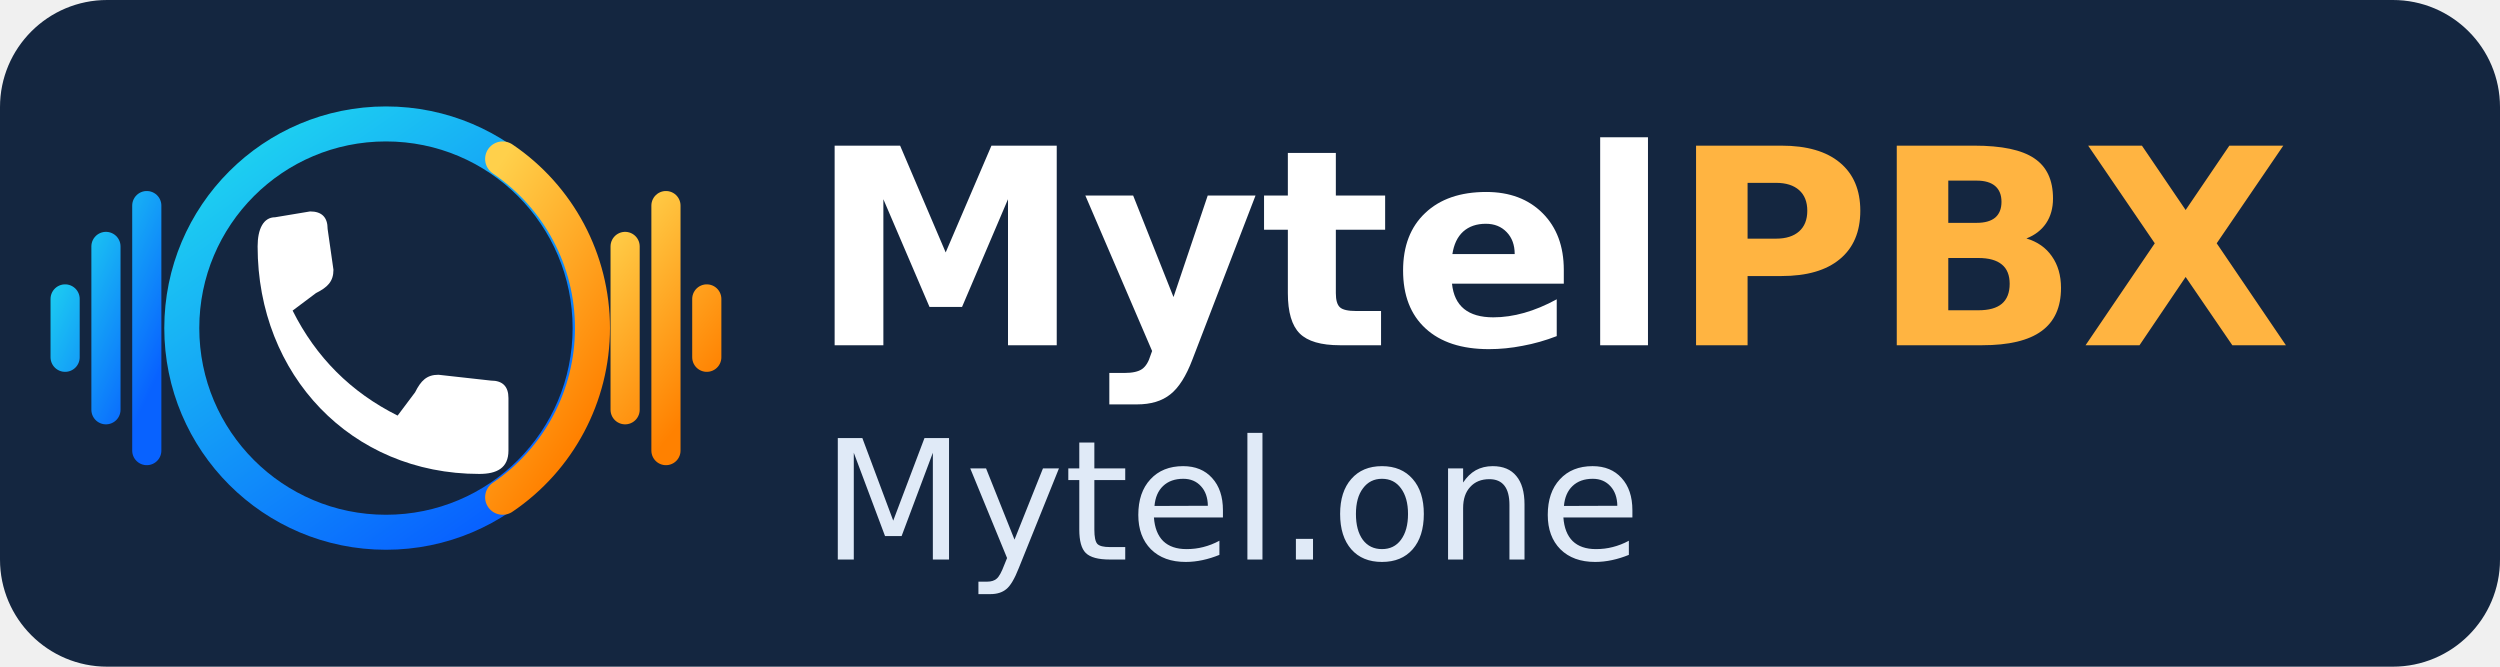
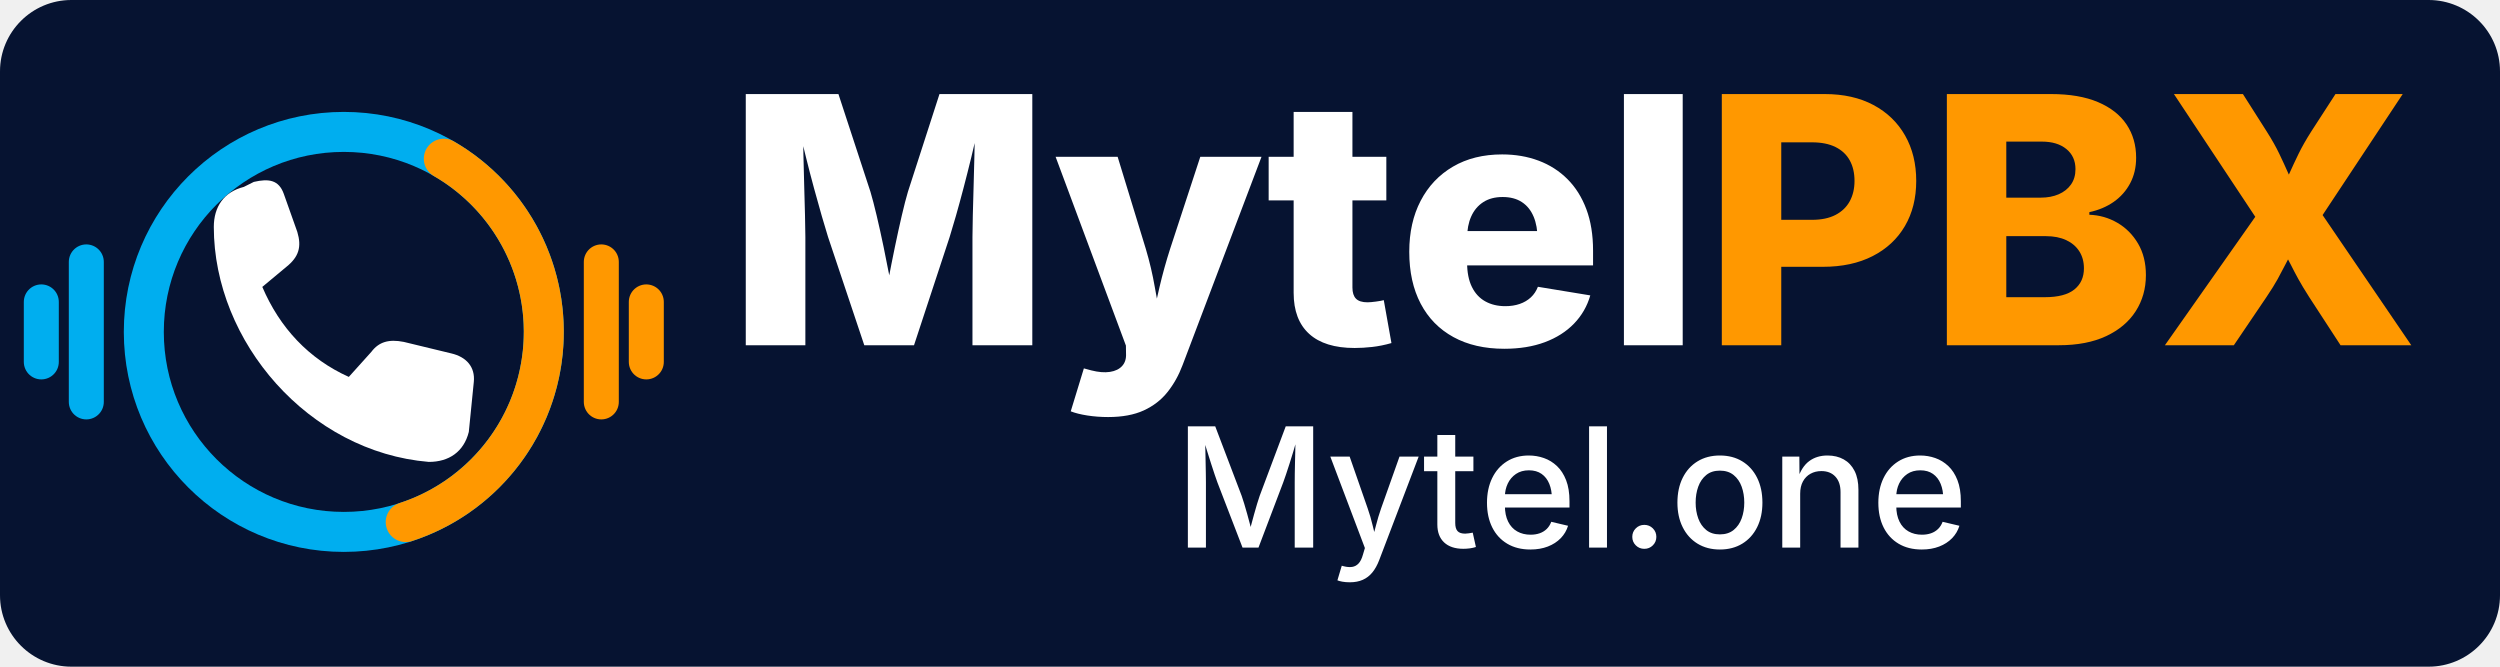
- <svg xmlns="http://www.w3.org/2000/svg" viewBox="0 0 210 56" width="210" height="56">
-   <rect width="210" height="56" rx="9" fill="#142640" />
-   <defs>
-     <linearGradient id="blue" x1="0" y1="0" x2="0.7" y2="1">
-       <stop stop-color="#20deef" />
-       <stop offset="1" stop-color="#0862ff" />
-     </linearGradient>
-     <linearGradient id="orange" x1="0" y1="0" x2="0.4" y2="1">
-       <stop stop-color="#ffd04b" />
-       <stop offset="1" stop-color="#ff8100" />
-     </linearGradient>
-   </defs>
-   <g transform="translate(4 6) scale(.49)" fill="none" stroke-linecap="round">
-     <circle cx="58" cy="44" r="35" stroke="url(#blue)" stroke-width="6" fill="#142640" />
-     <path d="M78 15 A35 35 0 0 1 78 73" stroke="url(#orange)" stroke-width="6" />
-     <path d="M3 39v10 M10 30v28 M17 23v42" stroke="url(#blue)" stroke-width="5" />
-     <path d="M99 30v28 M106 23v42 M113 39v10" stroke="url(#orange)" stroke-width="5" />
-     <path d="M39 25c-2 0-3 2-3 5 0 22 16 39 38 39 3 0 5-1 5-4v-9c0-2-1-3-3-3l-9-1c-2 0-3 1-4 3l-3 4c-8-4-14-10-18-18l4-3c2-1 3-2 3-4l-1-7c0-2-1-3-3-3z" fill="#ffffff" />
+ <svg xmlns="http://www.w3.org/2000/svg" width="210" height="56" viewBox="0 0 210 56" role="img" aria-labelledby="title desc">
+   <rect width="210" height="56" rx="6" fill="#061331" />
+   <g transform="translate(2 1) scale(.42)">
+     <g id="phone-and-signal" fill="none" stroke-linecap="round">
+       <circle cx="64" cy="64" r="40" fill="#061331" stroke="#00AEEF" stroke-width="8" />
+       <path d="M84 29.359 A40 40 0 0 1 76.381 102.035" stroke="#FF9800" stroke-width="8" />
+       <path d="M3.5 58v12 M12.5 50v28" stroke="#00AEEF" stroke-width="7" />
+       <path d="M115.5 50v28 M124.5 58v12" stroke="#FF9800" stroke-width="7" />
+       <path fill="#FFFFFF" d="M44 35 C40 36 38 39 38 43 C38 66 57 88 81 90 C85 90 88 88 89 84 L90 74 C90.3 71 88.5 69 85.5 68.3 L76 66 C73 65.4 71 66 69.5 68 L65 73 C57 69.4 51.2 63.2 47.7 55 L52.5 51 C55 49 55.6 47 54.7 44 L52 36.4 C51 33.6 49 33.3 46 34 Z" />
+     </g>
  </g>
-   <text x="68" y="29" font-family="DejaVu Sans,Arial,sans-serif" font-size="23" font-weight="700" fill="#ffffff">Mytel<tspan fill="#ffb441">PBX</tspan>
-   </text>
-   <text x="69" y="47" font-family="DejaVu Sans,Arial,sans-serif" font-size="14" fill="#e0eaf7">Mytel.one</text>
+   <g id="product-wordmark" aria-label="MytelPBX">
+     <path fill="#FFFFFF" d="M62.645 29V7.901H70.428L73.118 16.111Q73.345 16.869 73.638 18.102Q73.93 19.336 74.225 20.755Q74.519 22.173 74.77 23.493Q75.022 24.813 75.174 25.754H74.224Q74.379 24.823 74.625 23.507Q74.871 22.19 75.166 20.77Q75.46 19.35 75.749 18.111Q76.038 16.872 76.265 16.111L78.916 7.901H86.714V29H81.687V19.909Q81.687 19.204 81.716 18.094Q81.745 16.984 81.782 15.676Q81.819 14.369 81.851 13.043Q81.883 11.718 81.887 10.578H82.189Q81.924 11.835 81.596 13.181Q81.269 14.527 80.934 15.802Q80.599 17.078 80.295 18.142Q79.99 19.206 79.77 19.909L76.777 29H72.6L69.557 19.909Q69.338 19.209 69.031 18.15Q68.724 17.091 68.379 15.819Q68.033 14.548 67.699 13.198Q67.364 11.849 67.075 10.578H67.448Q67.455 11.694 67.487 13.013Q67.519 14.331 67.554 15.644Q67.59 16.957 67.62 18.075Q67.651 19.194 67.651 19.909V29Z M89.942 34.552 91.045 30.944 91.669 31.112Q92.566 31.342 93.236 31.239Q93.905 31.136 94.264 30.738Q94.624 30.34 94.586 29.692L94.577 29.031L88.67 13.169H93.881L96.25 20.911Q96.724 22.502 97.001 24.102Q97.277 25.702 97.656 27.535H96.646Q97.024 25.702 97.405 24.09Q97.785 22.477 98.288 20.911L100.825 13.169H105.968L99.338 30.665Q98.857 31.947 98.071 32.933Q97.286 33.92 96.076 34.476Q94.867 35.032 93.081 35.032Q92.175 35.032 91.335 34.901Q90.495 34.769 89.942 34.552Z M116.452 13.169V16.835H106.567V13.169ZM108.666 9.402H113.604V24.151Q113.604 24.783 113.902 25.088Q114.199 25.394 114.871 25.394Q115.122 25.394 115.584 25.332Q116.045 25.27 116.238 25.213L116.881 28.818Q116.043 29.057 115.266 29.144Q114.489 29.231 113.789 29.231Q111.273 29.231 109.97 28.045Q108.666 26.86 108.666 24.597Z M126.358 29.297Q123.881 29.297 122.088 28.315Q120.295 27.333 119.336 25.506Q118.378 23.68 118.378 21.147Q118.378 18.701 119.337 16.862Q120.295 15.023 122.048 13.997Q123.8 12.971 126.179 12.971Q127.848 12.971 129.245 13.496Q130.642 14.021 131.667 15.046Q132.692 16.07 133.255 17.574Q133.817 19.079 133.817 21.048V22.293H120.127V19.408H131.464L129.156 20.094Q129.156 18.988 128.823 18.197Q128.491 17.406 127.84 16.978Q127.189 16.549 126.222 16.549Q125.254 16.549 124.59 16.981Q123.925 17.413 123.581 18.184Q123.237 18.954 123.237 19.995V22.06Q123.237 23.278 123.636 24.094Q124.035 24.91 124.761 25.314Q125.487 25.718 126.447 25.718Q127.113 25.718 127.657 25.53Q128.201 25.342 128.592 24.979Q128.982 24.617 129.183 24.09L133.584 24.813Q133.194 26.174 132.219 27.183Q131.245 28.191 129.766 28.744Q128.287 29.297 126.358 29.297Z M141.347 7.901V29H136.409V7.901Z" />
+     <path fill="#FF9800" d="M144.632 29V7.901H153.274Q155.652 7.901 157.374 8.822Q159.096 9.743 160.03 11.387Q160.963 13.031 160.963 15.194Q160.963 17.368 160.013 18.989Q159.064 20.61 157.306 21.511Q155.548 22.412 153.127 22.412H147.768V18.465H152.214Q153.39 18.465 154.183 18.053Q154.977 17.641 155.378 16.906Q155.779 16.171 155.779 15.194Q155.779 14.196 155.378 13.47Q154.977 12.744 154.182 12.35Q153.387 11.956 152.207 11.956H149.626V29Z M163.536 29V7.901H172.282Q174.642 7.901 176.235 8.578Q177.829 9.255 178.632 10.458Q179.435 11.661 179.435 13.247Q179.435 14.456 178.932 15.4Q178.429 16.344 177.546 16.96Q176.664 17.575 175.506 17.819V18.039Q176.777 18.085 177.858 18.713Q178.939 19.342 179.598 20.462Q180.256 21.582 180.256 23.109Q180.256 24.803 179.403 26.137Q178.55 27.47 176.917 28.235Q175.284 29 172.943 29ZM168.529 24.964H171.764Q173.442 24.964 174.246 24.316Q175.05 23.669 175.05 22.543Q175.05 21.718 174.662 21.111Q174.275 20.504 173.56 20.17Q172.845 19.837 171.862 19.837H168.529ZM168.529 16.602H171.431Q172.273 16.602 172.93 16.318Q173.586 16.033 173.963 15.499Q174.34 14.964 174.34 14.208Q174.34 13.146 173.577 12.52Q172.815 11.895 171.515 11.895H168.529Z M181.852 29 190.742 16.365V20.17L182.61 7.901H188.405L190.416 11.063Q191.053 12.065 191.463 12.922Q191.873 13.78 192.213 14.555Q192.552 15.33 192.962 16.085H191.537Q191.969 15.333 192.314 14.558Q192.659 13.783 193.078 12.924Q193.497 12.065 194.134 11.063L196.18 7.901H201.829L193.894 19.884V16.298L202.548 29H196.606L193.976 24.96Q193.403 24.061 193.062 23.442Q192.721 22.822 192.459 22.294Q192.196 21.766 191.832 21.147H192.553Q192.203 21.756 191.934 22.29Q191.664 22.823 191.322 23.446Q190.979 24.068 190.378 24.96L187.644 29Z" />
+   </g>
+   <g id="website-wordmark" aria-label="Mytel.one">
+     <path fill="#FFFFFF" d="M99.781 46V35.814H102.08L104.302 41.657Q104.396 41.916 104.515 42.315Q104.635 42.714 104.765 43.179Q104.895 43.644 105.013 44.095Q105.13 44.546 105.215 44.909H104.888Q104.978 44.563 105.095 44.117Q105.212 43.672 105.342 43.204Q105.472 42.737 105.594 42.329Q105.716 41.921 105.81 41.657L108.001 35.814H110.307V46H108.756V40.521Q108.756 40.2 108.762 39.766Q108.768 39.331 108.78 38.842Q108.792 38.354 108.804 37.853Q108.815 37.352 108.821 36.893H108.939Q108.799 37.396 108.639 37.923Q108.479 38.45 108.323 38.943Q108.168 39.436 108.028 39.844Q107.889 40.253 107.791 40.521L105.712 46H104.373L102.262 40.521Q102.164 40.258 102.03 39.858Q101.895 39.458 101.739 38.971Q101.582 38.484 101.418 37.951Q101.255 37.419 101.091 36.893H101.228Q101.239 37.312 101.251 37.802Q101.262 38.292 101.271 38.789Q101.281 39.286 101.289 39.735Q101.298 40.184 101.298 40.521V46Z M112.342 48.748 112.708 47.521 112.879 47.567Q113.268 47.666 113.58 47.62Q113.891 47.575 114.12 47.331Q114.349 47.087 114.485 46.596L114.651 46.035L111.748 38.357H113.372L114.884 42.701Q115.137 43.426 115.304 44.141Q115.471 44.856 115.666 45.566H115.206Q115.4 44.856 115.582 44.137Q115.764 43.418 116.014 42.701L117.557 38.357H119.167L115.848 47.062Q115.615 47.672 115.278 48.085Q114.94 48.498 114.473 48.705Q114.006 48.912 113.39 48.912Q113.036 48.912 112.757 48.861Q112.478 48.809 112.342 48.748Z M123.766 38.357V39.58H119.62V38.357ZM120.737 36.539H122.24V43.933Q122.24 44.396 122.433 44.611Q122.626 44.826 123.074 44.826Q123.191 44.826 123.382 44.798Q123.573 44.77 123.71 44.743L123.976 45.948Q123.735 46.027 123.46 46.063Q123.186 46.099 122.924 46.099Q121.88 46.099 121.308 45.565Q120.737 45.03 120.737 44.057Z M128.553 46.159Q127.425 46.159 126.607 45.671Q125.789 45.183 125.348 44.302Q124.907 43.42 124.907 42.233Q124.907 41.056 125.34 40.162Q125.773 39.269 126.566 38.765Q127.358 38.262 128.423 38.262Q129.078 38.262 129.689 38.476Q130.3 38.69 130.785 39.148Q131.27 39.607 131.554 40.338Q131.837 41.068 131.837 42.101V42.635H125.744V41.512H131.062L130.36 41.883Q130.36 41.183 130.142 40.646Q129.924 40.11 129.495 39.808Q129.066 39.506 128.428 39.506Q127.791 39.506 127.339 39.813Q126.888 40.121 126.65 40.624Q126.412 41.127 126.412 41.72V42.483Q126.412 43.269 126.682 43.814Q126.952 44.359 127.44 44.637Q127.927 44.915 128.569 44.915Q128.989 44.915 129.333 44.795Q129.677 44.674 129.925 44.432Q130.173 44.189 130.306 43.832L131.717 44.165Q131.537 44.759 131.102 45.208Q130.667 45.657 130.02 45.908Q129.374 46.159 128.553 46.159Z M134.986 35.814V46H133.483V35.814Z M138.123 46.102Q137.7 46.102 137.406 45.81Q137.112 45.517 137.112 45.096Q137.112 44.675 137.406 44.382Q137.7 44.089 138.123 44.089Q138.545 44.089 138.839 44.382Q139.133 44.675 139.133 45.096Q139.133 45.517 138.839 45.81Q138.545 46.102 138.123 46.102Z M144.469 46.159Q143.393 46.159 142.591 45.666Q141.789 45.174 141.346 44.285Q140.903 43.397 140.903 42.222Q140.903 41.029 141.346 40.138Q141.789 39.247 142.591 38.755Q143.393 38.262 144.469 38.262Q145.551 38.262 146.354 38.755Q147.157 39.247 147.6 40.138Q148.043 41.029 148.043 42.222Q148.043 43.397 147.6 44.285Q147.157 45.174 146.354 45.666Q145.551 46.159 144.469 46.159ZM144.469 44.888Q145.166 44.888 145.622 44.522Q146.077 44.156 146.298 43.549Q146.519 42.943 146.519 42.219Q146.519 41.489 146.298 40.878Q146.077 40.268 145.622 39.901Q145.166 39.533 144.469 39.533Q143.776 39.533 143.326 39.901Q142.875 40.268 142.654 40.876Q142.434 41.483 142.434 42.219Q142.434 42.943 142.654 43.549Q142.875 44.156 143.326 44.522Q143.776 44.888 144.469 44.888Z M151.215 41.472V46H149.711V38.357H151.145L151.16 40.228H151.006Q151.338 39.203 151.973 38.733Q152.608 38.262 153.509 38.262Q154.289 38.262 154.873 38.589Q155.458 38.916 155.783 39.557Q156.108 40.198 156.108 41.144V46H154.605V41.331Q154.605 40.506 154.174 40.039Q153.744 39.571 152.995 39.571Q152.486 39.571 152.083 39.794Q151.679 40.016 151.447 40.44Q151.215 40.865 151.215 41.472Z M161.427 46.159Q160.299 46.159 159.481 45.671Q158.663 45.183 158.222 44.302Q157.781 43.42 157.781 42.233Q157.781 41.056 158.214 40.162Q158.647 39.269 159.44 38.765Q160.232 38.262 161.297 38.262Q161.952 38.262 162.563 38.476Q163.174 38.69 163.659 39.148Q164.144 39.607 164.428 40.338Q164.711 41.068 164.711 42.101V42.635H158.618V41.512H163.936L163.234 41.883Q163.234 41.183 163.016 40.646Q162.798 40.11 162.369 39.808Q161.94 39.506 161.302 39.506Q160.665 39.506 160.213 39.813Q159.762 40.121 159.524 40.624Q159.286 41.127 159.286 41.72V42.483Q159.286 43.269 159.556 43.814Q159.826 44.359 160.314 44.637Q160.801 44.915 161.443 44.915Q161.863 44.915 162.207 44.795Q162.551 44.674 162.799 44.432Q163.047 44.189 163.18 43.832L164.591 44.165Q164.411 44.759 163.976 45.208Q163.541 45.657 162.894 45.908Q162.248 46.159 161.427 46.159Z" />
+   </g>
</svg>
